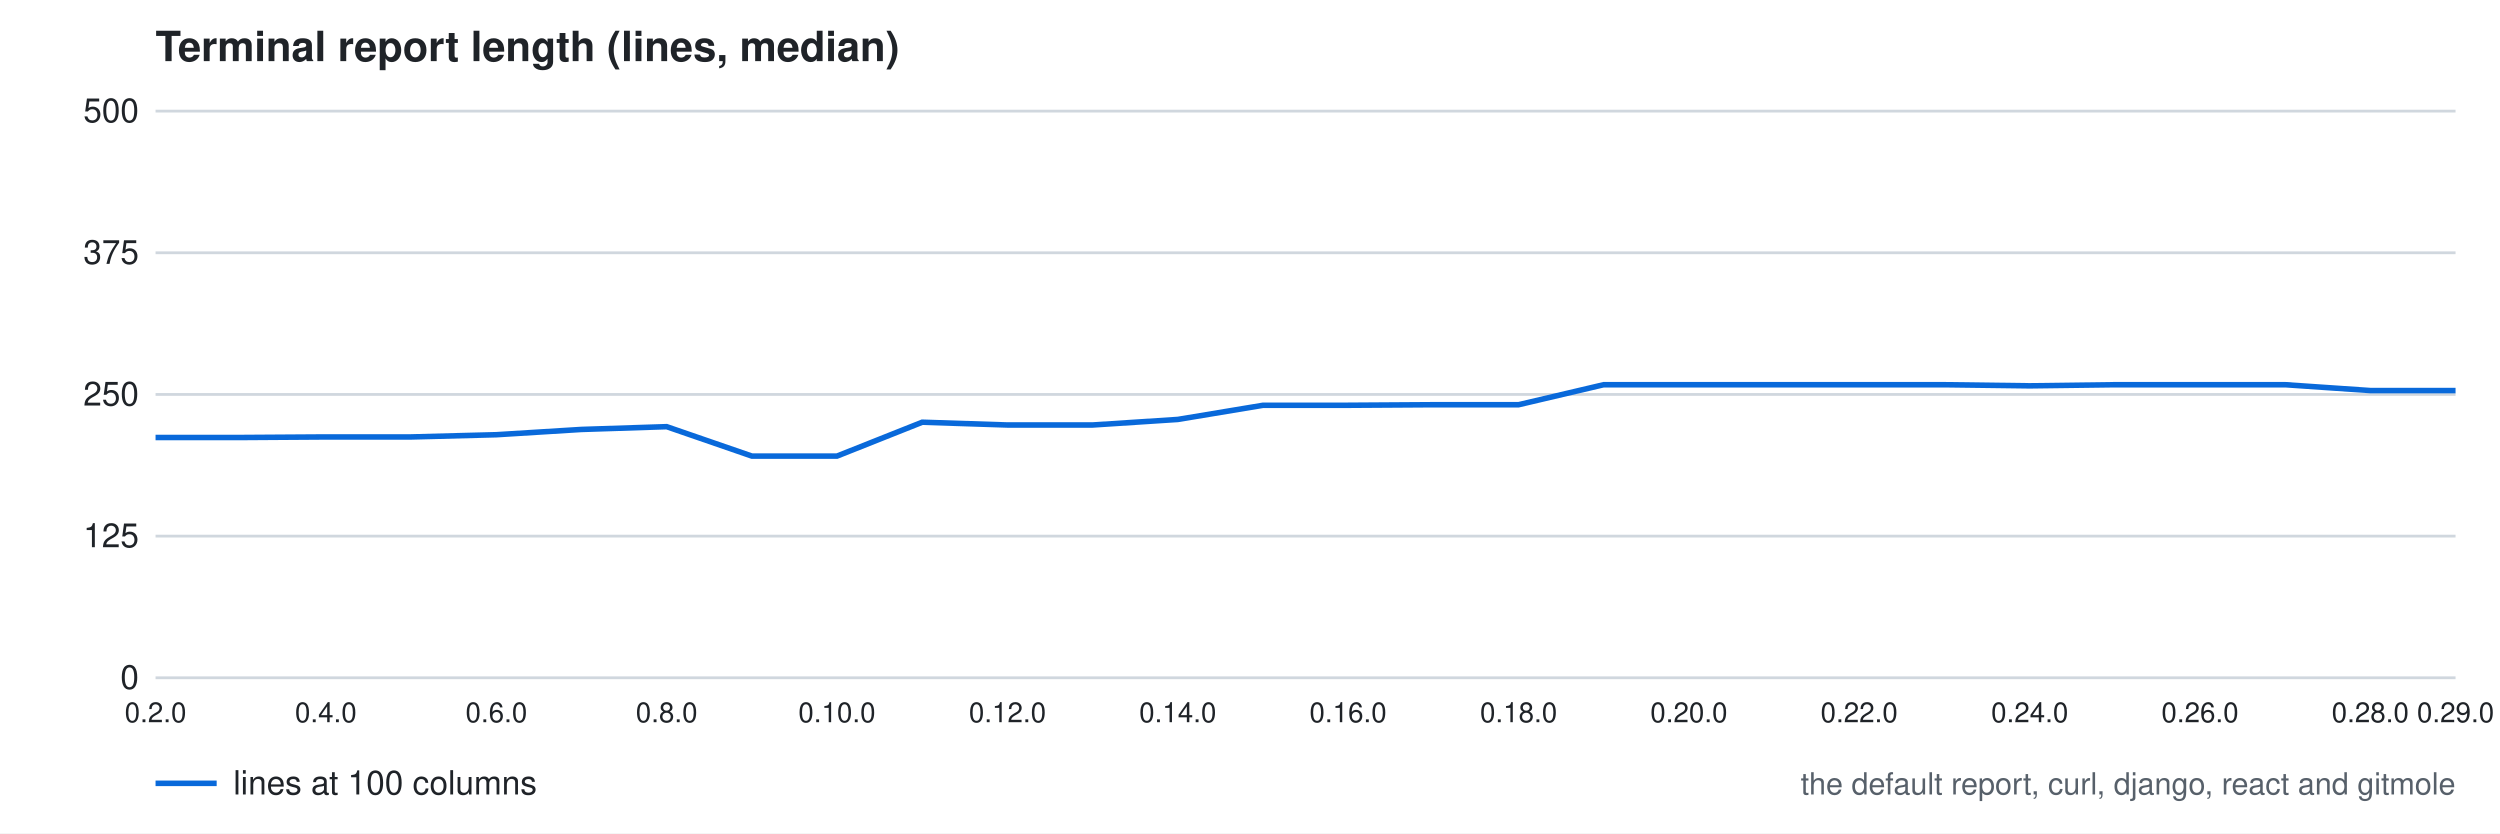
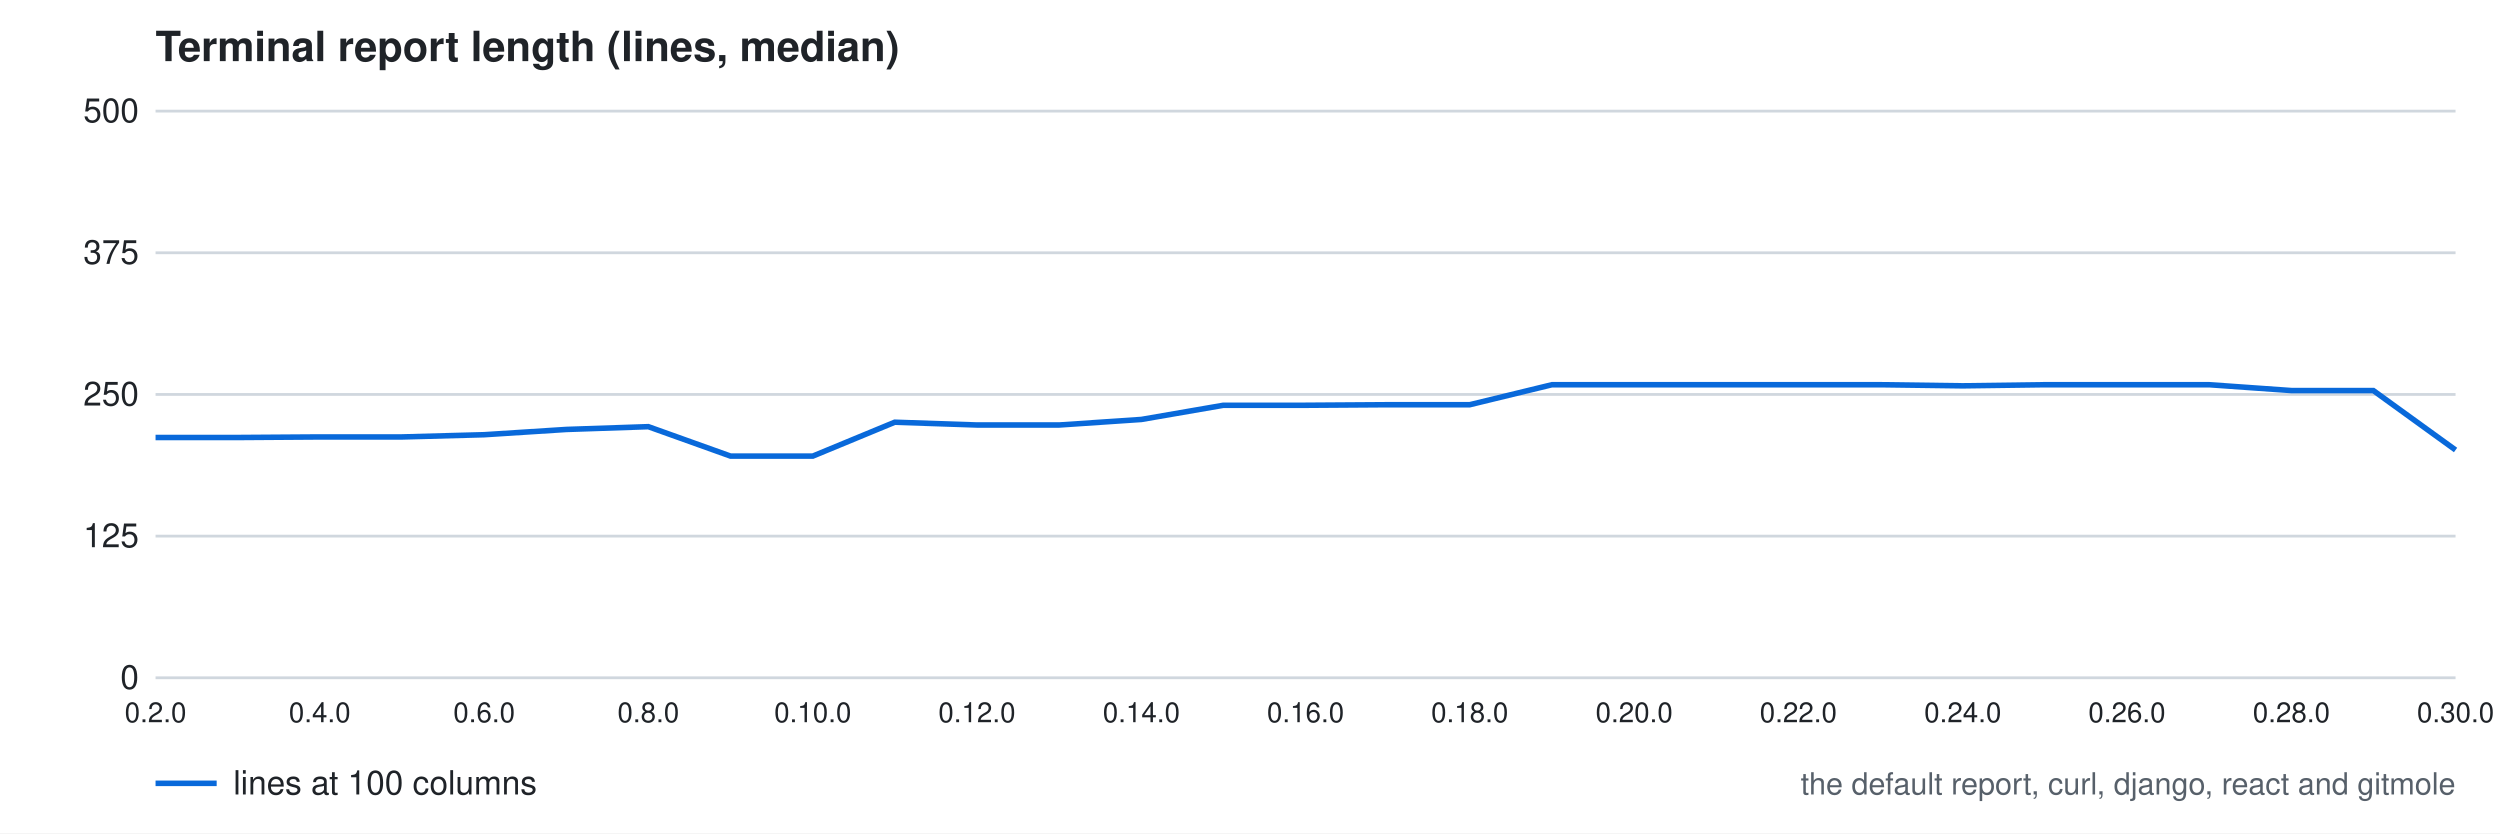
<svg xmlns="http://www.w3.org/2000/svg" width="900" height="300" viewBox="0 0 900 300" font-family="-apple-system,Segoe UI,Helvetica,Arial,sans-serif" font-size="12">
  <rect width="900" height="300" fill="#ffffff" />
  <text x="56" y="22" font-size="15" font-weight="600" fill="#1f2328">Terminal report length (lines, median)</text>
  <line x1="56" y1="244.0" x2="884" y2="244.0" stroke="#d0d7de" stroke-width="1" />
  <text x="50" y="248.0" text-anchor="end" fill="#1f2328">0</text>
  <line x1="56" y1="193.0" x2="884" y2="193.0" stroke="#d0d7de" stroke-width="1" />
  <text x="50" y="197.0" text-anchor="end" fill="#1f2328">125</text>
  <line x1="56" y1="142.0" x2="884" y2="142.0" stroke="#d0d7de" stroke-width="1" />
  <text x="50" y="146.0" text-anchor="end" fill="#1f2328">250</text>
  <line x1="56" y1="91.0" x2="884" y2="91.0" stroke="#d0d7de" stroke-width="1" />
  <text x="50" y="95.0" text-anchor="end" fill="#1f2328">375</text>
  <line x1="56" y1="40.0" x2="884" y2="40.0" stroke="#d0d7de" stroke-width="1" />
  <text x="50" y="44.0" text-anchor="end" fill="#1f2328">500</text>
  <text x="56.0" y="260" text-anchor="middle" fill="#1f2328" font-size="10">0.2.0</text>
-   <text x="117.3" y="260" text-anchor="middle" fill="#1f2328" font-size="10">0.4.0</text>
-   <text x="178.7" y="260" text-anchor="middle" fill="#1f2328" font-size="10">0.6.0</text>
-   <text x="240.0" y="260" text-anchor="middle" fill="#1f2328" font-size="10">0.8.0</text>
-   <text x="301.3" y="260" text-anchor="middle" fill="#1f2328" font-size="10">0.10.0</text>
-   <text x="362.7" y="260" text-anchor="middle" fill="#1f2328" font-size="10">0.12.0</text>
-   <text x="424.0" y="260" text-anchor="middle" fill="#1f2328" font-size="10">0.14.0</text>
-   <text x="485.3" y="260" text-anchor="middle" fill="#1f2328" font-size="10">0.16.0</text>
-   <text x="546.7" y="260" text-anchor="middle" fill="#1f2328" font-size="10">0.18.0</text>
-   <text x="608.0" y="260" text-anchor="middle" fill="#1f2328" font-size="10">0.20.0</text>
-   <text x="669.3" y="260" text-anchor="middle" fill="#1f2328" font-size="10">0.22.0</text>
-   <text x="730.7" y="260" text-anchor="middle" fill="#1f2328" font-size="10">0.24.0</text>
-   <text x="792.0" y="260" text-anchor="middle" fill="#1f2328" font-size="10">0.26.0</text>
-   <text x="853.3" y="260" text-anchor="middle" fill="#1f2328" font-size="10">0.28.0</text>
-   <text x="884.0" y="260" text-anchor="middle" fill="#1f2328" font-size="10">0.29.0</text>
-   <polyline points="56.0,157.5 86.7,157.5 117.3,157.3 148.0,157.3 178.7,156.5 209.3,154.6 240.0,153.6 270.7,164.2 301.3,164.2 332.0,152.0 362.7,153.0 393.3,153.0 424.0,151.0 454.7,145.9 485.3,145.9 516.0,145.7 546.7,145.7 577.3,138.5 608.0,138.5 638.7,138.5 669.3,138.5 700.0,138.5 730.7,138.9 761.3,138.5 792.0,138.5 822.7,138.5 853.3,140.6 884.0,140.6" fill="none" stroke="#0969da" stroke-width="2" />
+   <text x="115.1" y="260" text-anchor="middle" fill="#1f2328" font-size="10">0.4.0</text>
+   <text x="174.3" y="260" text-anchor="middle" fill="#1f2328" font-size="10">0.6.0</text>
+   <text x="233.4" y="260" text-anchor="middle" fill="#1f2328" font-size="10">0.8.0</text>
+   <text x="292.6" y="260" text-anchor="middle" fill="#1f2328" font-size="10">0.10.0</text>
+   <text x="351.7" y="260" text-anchor="middle" fill="#1f2328" font-size="10">0.12.0</text>
+   <text x="410.9" y="260" text-anchor="middle" fill="#1f2328" font-size="10">0.14.0</text>
+   <text x="470.0" y="260" text-anchor="middle" fill="#1f2328" font-size="10">0.16.0</text>
+   <text x="529.1" y="260" text-anchor="middle" fill="#1f2328" font-size="10">0.18.0</text>
+   <text x="588.3" y="260" text-anchor="middle" fill="#1f2328" font-size="10">0.20.0</text>
+   <text x="647.4" y="260" text-anchor="middle" fill="#1f2328" font-size="10">0.22.0</text>
+   <text x="706.6" y="260" text-anchor="middle" fill="#1f2328" font-size="10">0.24.0</text>
+   <text x="765.7" y="260" text-anchor="middle" fill="#1f2328" font-size="10">0.26.0</text>
+   <text x="824.9" y="260" text-anchor="middle" fill="#1f2328" font-size="10">0.28.0</text>
+   <text x="884.0" y="260" text-anchor="middle" fill="#1f2328" font-size="10">0.30.0</text>
+   <polyline points="56.0,157.5 85.6,157.5 115.1,157.3 144.7,157.3 174.3,156.5 203.9,154.6 233.4,153.6 263.0,164.2 292.6,164.2 322.1,152.0 351.7,153.0 381.3,153.0 410.9,151.0 440.4,145.9 470.0,145.9 499.6,145.7 529.1,145.7 558.7,138.5 588.3,138.5 617.9,138.5 647.4,138.5 677.0,138.5 706.6,138.9 736.1,138.5 765.7,138.5 795.3,138.5 824.9,140.6 854.4,140.6 884.0,162.0" fill="none" stroke="#0969da" stroke-width="2" />
  <line x1="56" y1="282" x2="78" y2="282" stroke="#0969da" stroke-width="2" />
  <text x="84" y="286" fill="#1f2328">lines at 100 columns</text>
  <text x="884" y="286" text-anchor="end" fill="#57606a" font-size="11">the default report, curl, django, react and gitmole</text>
</svg>
